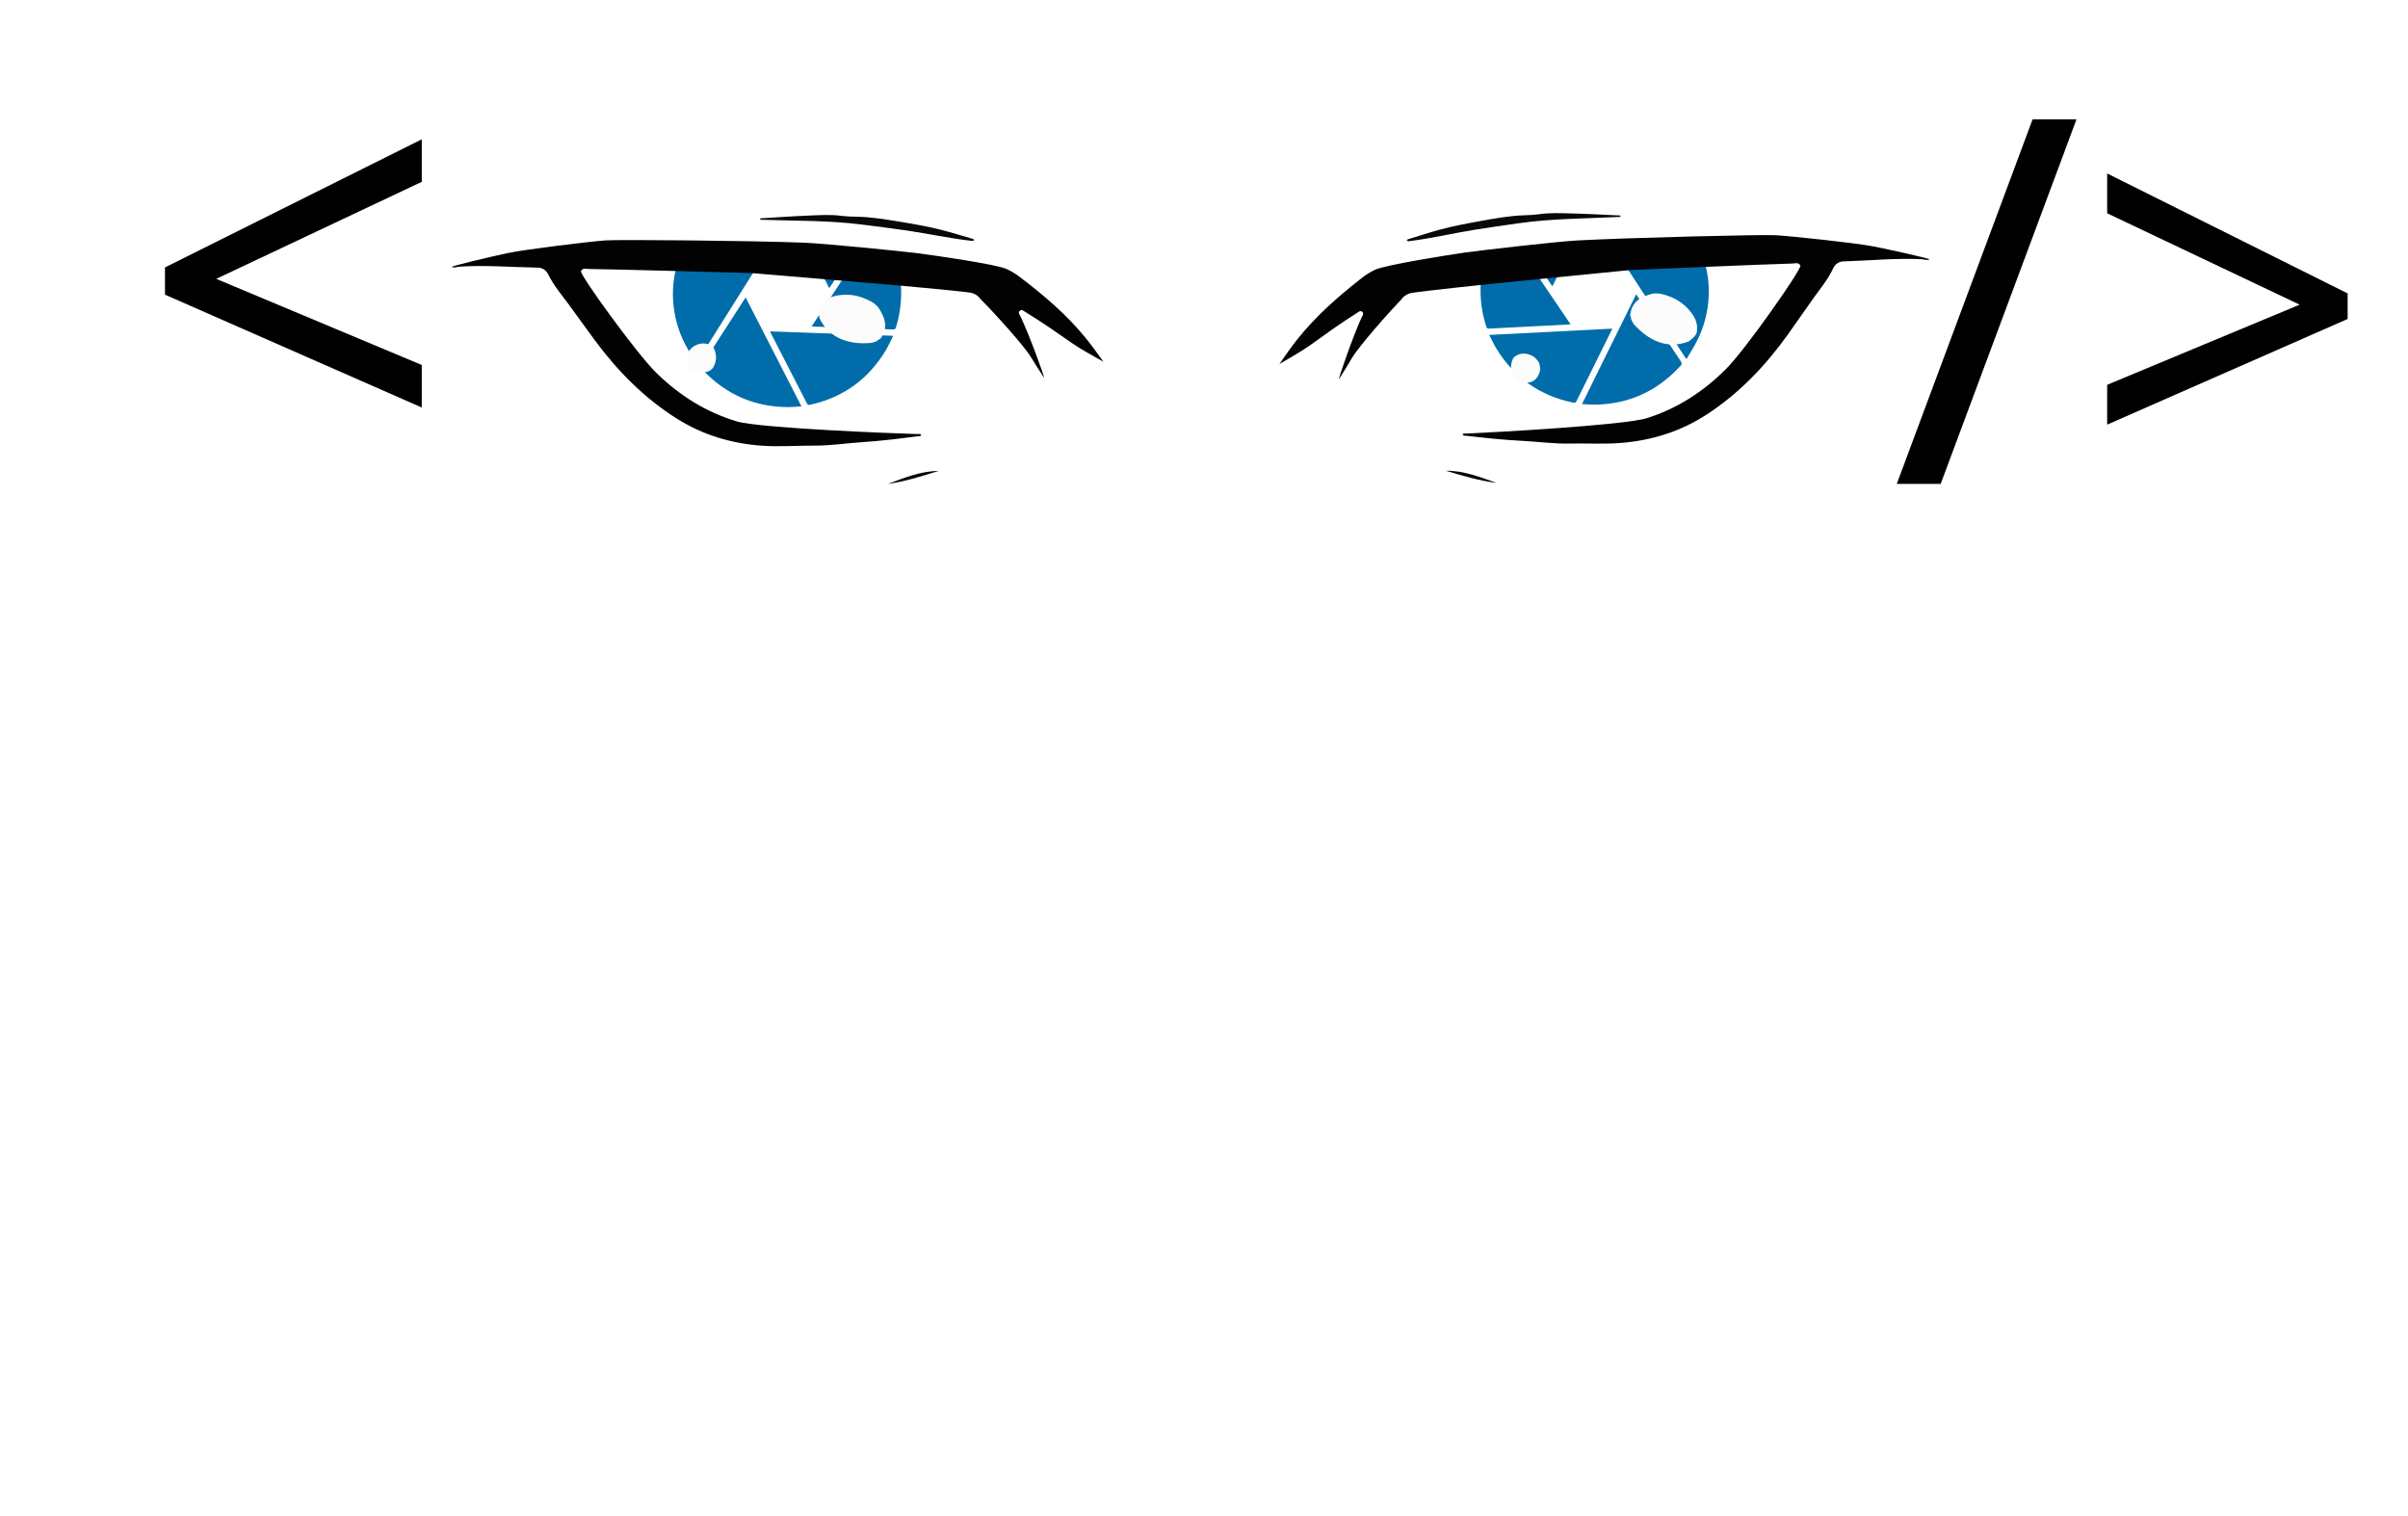
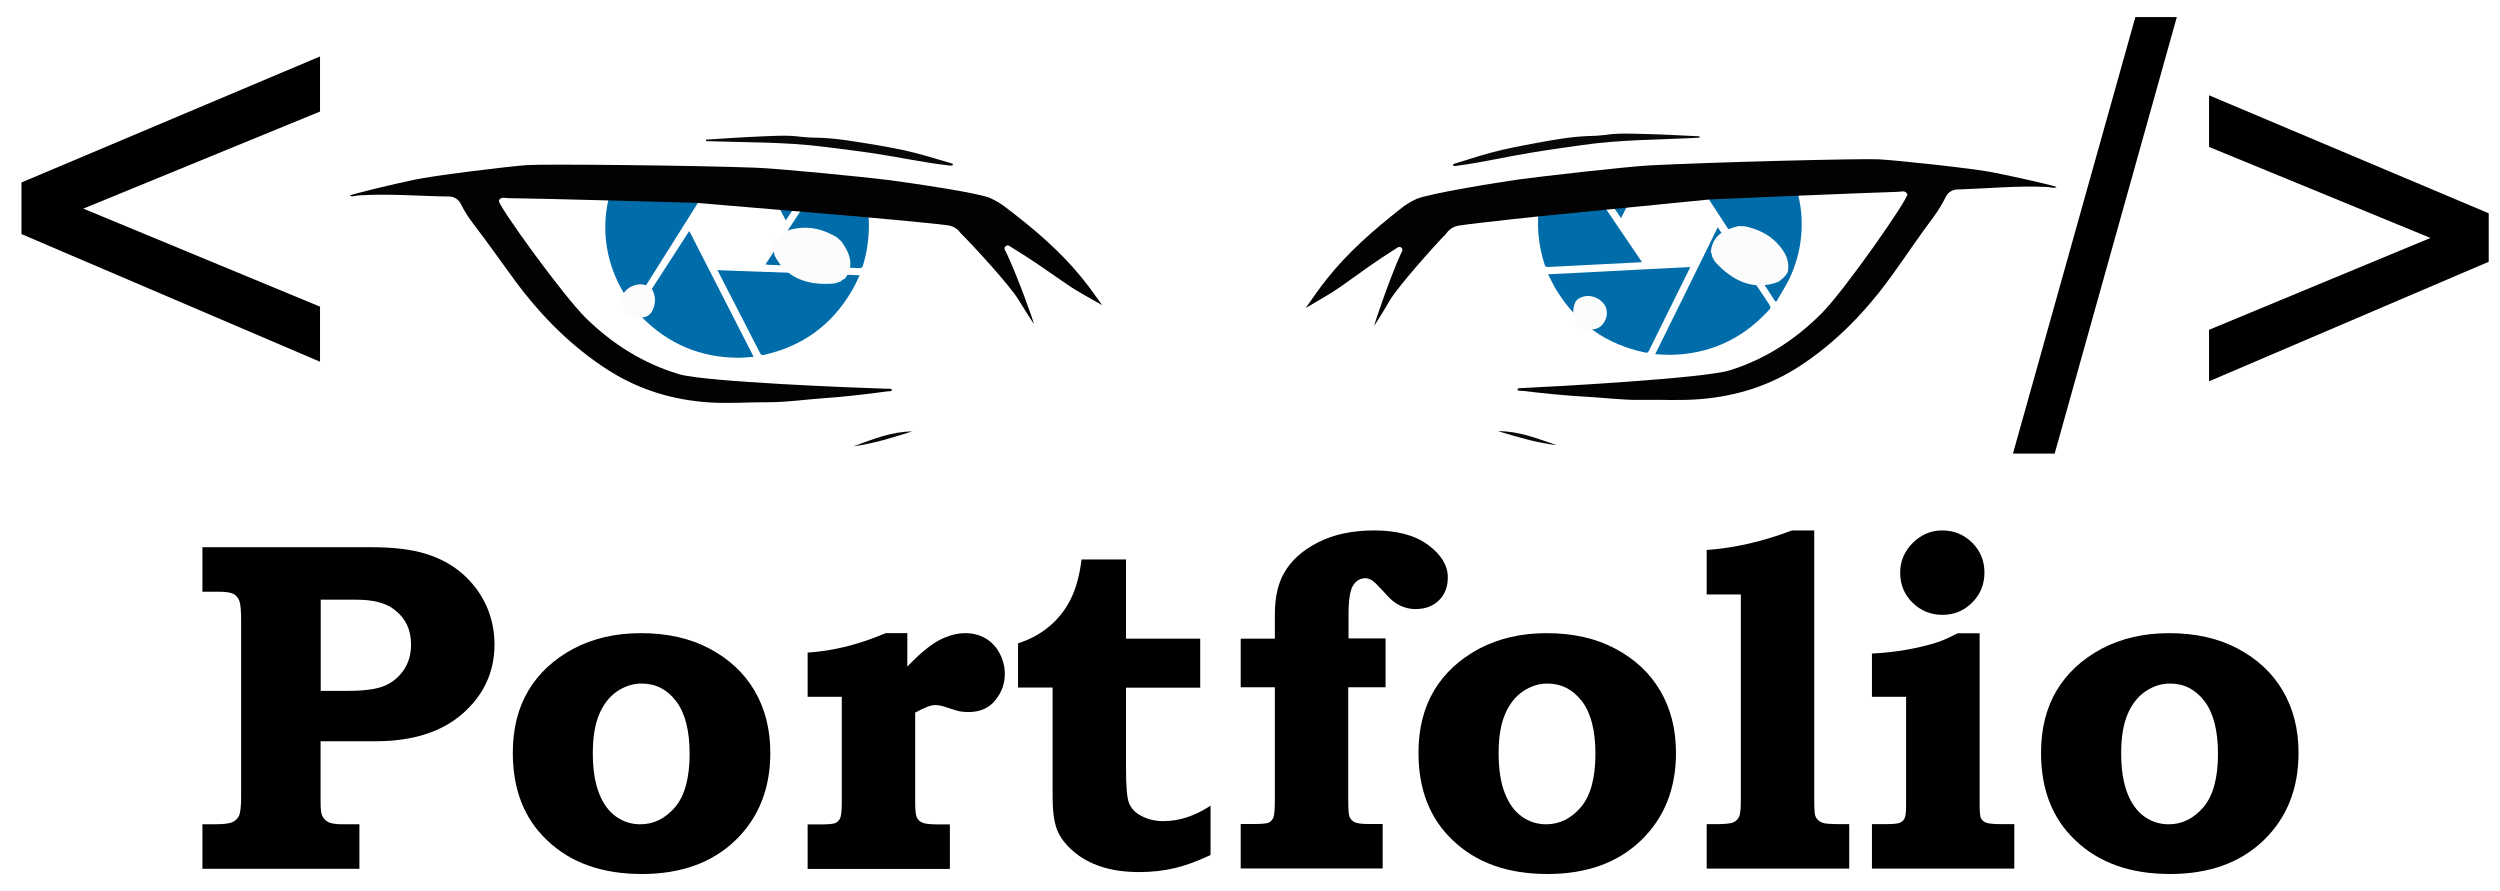
- <svg xmlns="http://www.w3.org/2000/svg" width="2019.853" height="1271.626" viewBox="0 0 2019.853 1271.626">
-   <defs>
-     <style>.cls-1{font-size:457.273px;}.cls-1,.cls-2{font-family:MyriadPro-Regular, Myriad Pro;}.cls-2{font-size:428.279px;}.cls-3{fill:#006daa;}.cls-4{fill:#fcfcfc;}.cls-5{fill:#020202;}.cls-6{fill:#080808;}</style>
-   </defs>
-   <g id="Brackets">
-     <text class="cls-1" transform="translate(115.5333 394.8898)">&lt;</text>
-     <text class="cls-2" transform="translate(1586.761 405.8926)">/&gt;</text>
+ <svg xmlns="http://www.w3.org/2000/svg" version="1.1" id="Layer_1" x="0px" y="0px" viewBox="0 0 1815.5 646.7" style="enable-background:new 0 0 1815.5 646.7;" xml:space="preserve">
+   <style type="text/css">
+ 	.st0{enable-background:new    ;}
+ 	.st1{fill:#006DAA;}
+ 	.st2{fill:#FCFCFC;}
+ 	.st3{fill:#020202;}
+ 	.st4{fill:#080808;}
+ </style>
+   <g class="st0">
+     <path d="M15.6,170v-37.5L232.4,41v40L60.5,151.5l171.9,71.2v40L15.6,170z" />
+   </g>
+   <g class="st0">
+     <path d="M1461.8,329.4l88.9-317h30.1l-88.7,317H1461.8z" />
+     <path d="M1807.3,190.1l-203.1,86.8v-37.4l160.8-66.7l-160.8-66.1V69.2l203.1,85.7V190.1z" />
  </g>
  <g id="Pupilles">
-     <g id="oeil_gauche" data-name="oeil gauche">
-       <g id="Pupille_g" data-name="Pupille g">
-         <path class="cls-3" d="M645.909,277.968l103.3,3.701c-2.042,4.052-3.742,7.972-5.899,11.621Q721.514,330.16,679.667,339.532c-1.299.29-2.124.217-2.845-1.194q-15.087-29.528-30.297-58.993C646.338,278.981,646.189,278.597,645.909,277.968Z" />
-         <path class="cls-3" d="M583.706,303.929c-2.916-4.851-6.094-9.566-8.701-14.578a91.936,91.936,0,0,1-9.93-53.439c.766-6.989,2.889-13.83,4.399-20.737.257-1.175.869-1.649,2.204-1.598q33.079,1.257,66.163,2.408c.396.014.791.082,1.87.198l-55.153,87.731Z" />
-         <path class="cls-3" d="M695.588,241.711q-7.721-14.802-15.417-29.554c-1.13-5.306,36.503-2.265,35.109-.349-10.729,16.389-7.36,11.2-18.117,27.57C696.707,240.072,696.234,240.755,695.588,241.711Z" />
-         <path class="cls-3" d="M672.25,340.852c-3.767.24-7.233.651-10.7.653q-41.977.021-71.16-30.203A11.557,11.557,0,0,0,589.38,310.23c-1.706-1.36-1.492-2.59-.326-4.382q17.627-27.088,35.063-54.301c.378-.586.769-1.163,1.351-2.042C641.069,279.966,656.556,310.207,672.25,340.852Z" />
-         <path class="cls-3" d="M680.836,273.762q15.181-23.134,30.183-45.992c8.606-13.113,41.758-9.892,43.778,3.262a97.083,97.083,0,0,1-3.215,43.466c-.383,1.281-.868,1.927-2.447,1.866q-33.18-1.287-66.366-2.425C682.364,273.925,681.96,273.867,680.836,273.762Z" />
+     <g id="oeil_gauche">
+       <g id="Pupille_g">
+         <path class="st1" d="M521,196.2l103.3,3.7c-2,4.1-3.7,8-5.9,11.6c-14.5,24.6-35.7,40-63.6,46.2c-1.3,0.3-2.1,0.2-2.8-1.2     c-10.1-19.7-20.2-39.3-30.3-59C521.4,197.2,521.2,196.9,521,196.2z" />
+         <path class="st1" d="M458.8,222.2c-2.9-4.9-6.1-9.6-8.7-14.6c-8.6-16.4-12.1-35-9.9-53.4c0.8-7,2.9-13.8,4.4-20.7     c0.3-1.2,0.9-1.6,2.2-1.6c22.1,0.8,44.1,1.6,66.2,2.4c0.4,0,0.8,0.1,1.9,0.2l-55.2,87.7L458.8,222.2z" />
+         <path class="st1" d="M570.6,160c-5.1-9.9-10.3-19.7-15.4-29.6c-1.1-5.3,36.5-2.3,35.1-0.3c-10.7,16.4-7.4,11.2-18.1,27.6     C571.8,158.3,571.3,159,570.6,160z" />
+         <path class="st1" d="M547.3,259.1c-3.8,0.2-7.2,0.7-10.7,0.7c-28,0-51.7-10.1-71.2-30.2c-0.3-0.4-0.7-0.7-1-1.1     c-1.7-1.4-1.5-2.6-0.3-4.4c11.8-18.1,23.4-36.2,35.1-54.3c0.4-0.6,0.8-1.2,1.4-2C516.1,198.2,531.6,228.5,547.3,259.1z" />
+         <path class="st1" d="M555.9,192c10.1-15.4,20.2-30.8,30.2-46c8.6-13.1,41.8-9.9,43.8,3.3c2.2,14.5,1.1,29.4-3.2,43.5     c-0.4,1.3-0.9,1.9-2.4,1.9c-22.1-0.9-44.2-1.7-66.4-2.4C557.4,192.2,557,192.1,555.9,192z" />
      </g>
-       <path id="Main_light_g" data-name="Main light g" class="cls-4" d="M738.34,284.394a4.299,4.299,0,0,0-2.663,1.691c-1.75.551-3.47,1.448-5.255,1.6-17.024,1.453-34.286-2.888-42.963-20.592-.549-3.257-1.239-6.514-.068-9.783,4.364-7.19,11.307-9.313,19.133-9.968,9.607-.803,18.197,2.025,26.306,6.838l3.446,3.068C742.26,265.897,745.642,274.74,738.34,284.394Z" />
-       <path id="fill_light_g" data-name="fill light g" class="cls-4" d="M597.753,309.007a3.026,3.026,0,0,0-1.331,1.252,13.31,13.31,0,0,1-2.491,1.399c-7.778,2.228-15.209.898-17.731-9.351a16.491,16.491,0,0,1,.734-6.033,14.219,14.219,0,0,1,9.393-7.649,12.539,12.539,0,0,1,11.308,2.164l1.312,1.624C600.964,297.283,601.795,302.477,597.753,309.007Z" />
+       <path id="Main_light_g" class="st2" d="M613.4,202.6c-1.1,0.2-2,0.8-2.7,1.7c-1.8,0.6-3.5,1.4-5.3,1.6c-17,1.5-34.3-2.9-43-20.6    c-0.5-3.3-1.2-6.5-0.1-9.8c4.4-7.2,11.3-9.3,19.1-10c9.6-0.8,18.2,2,26.3,6.8l3.4,3.1C617.3,184.2,620.7,193,613.4,202.6z" />
+       <path id="fill_light_g" class="st2" d="M472.8,227.3c-0.6,0.3-1,0.7-1.3,1.3c-0.8,0.6-1.6,1-2.5,1.4c-7.8,2.2-15.2,0.9-17.7-9.4    c-0.1-2,0.1-4.1,0.7-6c1.8-3.8,5.3-6.6,9.4-7.6c3.9-1.2,8.1-0.3,11.3,2.2l1.3,1.6C476,215.5,476.8,220.7,472.8,227.3z" />
    </g>
-     <g id="oeil_droit" data-name="oeil droit">
-       <g id="Pupille_dr" data-name="Pupille dr">
-         <path class="cls-3" d="M1352.373,275.685l-103.232,5.263c2.103,4.021,3.862,7.914,6.074,11.531q22.35,36.535,64.334,45.273c1.303.271,2.127.185,2.827-1.237q14.638-29.753,29.401-59.445C1351.959,276.704,1352.103,276.319,1352.373,275.685Z" />
-         <path class="cls-3" d="M1414.962,300.702c2.843-4.895,5.948-9.657,8.48-14.708a91.937,91.937,0,0,0,9.12-53.583c-.872-6.977-3.098-13.784-4.713-20.668-.275-1.171-.894-1.635-2.228-1.564q-33.056,1.757-66.119,3.408c-.396.02-.789.094-1.867.226l56.474,86.887Z" />
-         <path class="cls-3" d="M1302.151,240.184,1317.12,210.4c1.049-5.323-36.533-1.712-35.11.182,10.975,16.224,7.529,11.087,18.532,27.293C1301.008,238.562,1301.491,239.238,1302.151,240.184Z" />
-         <path class="cls-3" d="M1326.986,338.96c3.77.183,7.242.542,10.709.491q41.973-.614,70.695-31.276a11.552,11.552,0,0,1,.995-1.088c1.685-1.386,1.453-2.612.26-4.386q-18.035-26.819-35.881-53.764c-.386-.58-.786-1.151-1.382-2.021C1357.243,277.61,1342.215,308.081,1326.986,338.96Z" />
-         <path class="cls-3" d="M1317.387,272.009l-30.875-45.53c-8.803-12.982-41.903-9.259-43.724,3.924a97.082,97.082,0,0,0,3.872,43.412c.403,1.275.897,1.914,2.475,1.829q33.157-1.788,66.322-3.429C1315.861,272.194,1316.264,272.13,1317.387,272.009Z" />
+     <g id="oeil_droit">
+       <g id="Pupille_dr">
+         <path class="st1" d="M1227.4,193.9l-103.2,5.3c2.1,4,3.9,7.9,6.1,11.5c14.9,24.4,36.3,39.4,64.3,45.3c1.3,0.3,2.1,0.2,2.8-1.2     c9.8-19.8,19.6-39.7,29.4-59.4C1227,195,1227.1,194.6,1227.4,193.9z" />
+         <path class="st1" d="M1290,219c2.8-4.9,5.9-9.7,8.5-14.7c8.4-16.5,11.5-35.2,9.1-53.6c-0.9-7-3.1-13.8-4.7-20.7     c-0.3-1.2-0.9-1.6-2.2-1.6c-22,1.2-44.1,2.3-66.1,3.4c-0.4,0-0.8,0.1-1.9,0.2l56.5,86.9L1290,219z" />
+         <path class="st1" d="M1177.2,158.4l15-29.8c1-5.3-36.5-1.7-35.1,0.2c11,16.2,7.5,11.1,18.5,27.3     C1176.1,156.8,1176.5,157.5,1177.2,158.4z" />
+         <path class="st1" d="M1202,257.2c3.8,0.2,7.2,0.5,10.7,0.5c28-0.4,51.5-10.8,70.7-31.3c0.3-0.4,0.6-0.7,1-1.1     c1.7-1.4,1.5-2.6,0.3-4.4c-12-17.9-24-35.8-35.9-53.8c-0.4-0.6-0.8-1.2-1.4-2C1232.3,195.9,1217.3,226.3,1202,257.2z" />
+         <path class="st1" d="M1192.4,190.3l-30.9-45.5c-8.8-13-41.9-9.3-43.7,3.9c-2,14.6-0.7,29.4,3.9,43.4c0.4,1.3,0.9,1.9,2.5,1.8     c22.1-1.2,44.2-2.3,66.3-3.4C1190.9,190.4,1191.3,190.4,1192.4,190.3z" />
      </g>
-       <path id="Main_light_dr" data-name="Main light dr" class="cls-4" d="M1367.361,264.726a4.298,4.298,0,0,1,.818,3.047c.916,1.59,1.577,3.414,2.788,4.733,11.556,12.585,27.206,21.064,45.572,13.894,2.607-2.028,5.319-3.96,6.667-7.16,1.649-8.247-2.029-14.508-7.35-20.283-6.533-7.09-14.772-10.817-24.001-12.757l-4.614-.071C1376.986,248.451,1368.513,252.677,1367.361,264.726Z" />
-       <path id="fill_light_dr" data-name="fill light dr" class="cls-4" d="M1270.409,317.617a3.025,3.025,0,0,1,1.35,1.232,13.307,13.307,0,0,0,2.511,1.361c7.811,2.11,15.221.668,17.588-9.618a16.491,16.491,0,0,0-.826-6.021,14.219,14.219,0,0,0-9.507-7.506,12.539,12.539,0,0,0-11.274,2.335l-1.287,1.644C1267.022,305.943,1266.269,311.149,1270.409,317.617Z" />
+       <path id="Main_light_dr" class="st2" d="M1242.4,183c0.6,0.9,0.9,2,0.8,3c0.9,1.6,1.6,3.4,2.8,4.7c11.6,12.6,27.2,21.1,45.6,13.9    c2.6-2,5.3-4,6.7-7.2c1.6-8.2-2-14.5-7.3-20.3c-6.5-7.1-14.8-10.8-24-12.8l-4.6-0.1C1252,166.7,1243.6,170.9,1242.4,183z" />
+       <path id="fill_light_dr" class="st2" d="M1145.5,235.9c0.6,0.3,1,0.7,1.3,1.2c0.8,0.5,1.6,1,2.5,1.4c7.8,2.1,15.2,0.7,17.6-9.6    c0.1-2-0.2-4.1-0.8-6c-1.9-3.8-5.4-6.5-9.5-7.5c-3.9-1.1-8.1-0.2-11.3,2.3l-1.3,1.6C1142.1,224.2,1141.3,229.4,1145.5,235.9z" />
    </g>
  </g>
  <g id="Paupieres">
-     <path id="Paupière_dr" data-name="Paupière dr" class="cls-5" d="M1226.866,364.411c.665,1.567,2.168,1.001,3.269,1.131,15.495,1.827,31.069,3.475,46.591,4.258,13.252.669,26.429,2.539,39.799,2.274,14.557-.288,29.12.657,43.706-.565,25.86-2.167,49.787-9.712,71.598-23.945,27.071-17.666,48.925-40.587,67.635-66.67,9.921-13.83,19.414-27.965,29.598-41.612a92.656,92.656,0,0,0,8.67-14.212,9.611,9.611,0,0,1,9.047-5.817c21.757-.672,43.469-2.873,65.282-1.8,2.12.104,4.273,1.224,6.411.13.114-.757-31.415-7.782-46.703-10.834-14.695-2.934-69.613-8.709-82.19-9.433-11.901-.685-122.977,2.05-166.573,4.392-16.624.893-79.865,8.116-94.866,10.235-15.567,2.198-65.57,10.303-74.469,14.22a56.527,56.527,0,0,0-12.031,7.524c-19.441,15.264-37.983,31.514-53.434,50.95-5.295,6.661-10.148,13.675-15.034,20.738,8.677-5.261,17.642-9.952,25.902-15.875,12.879-9.235,25.692-18.58,39.153-26.972,1.294-.807,2.704-2.366,4.35-.973,1.841,1.558.289,3.156-.405,4.659-7.225,15.664-19.114,50.123-19.184,52.123,3.936-6.389,7.557-11.924,10.833-17.657,6.033-10.556,34.686-42.51,41.398-49.163a13.43,13.43,0,0,1,9.418-5.873c11.166-1.79,67.161-7.651,67.403-7.646,1.36-.115,114.879-11.431,114.976-11.438,2.085-.111,117.235-5.049,136.318-5.487,2.398-.055,5.355-1.339,6.843,1.731,1.323,2.729-45.523,69.763-62.078,86.419-19.007,19.123-40.876,33.359-66.689,41.55-18.727,5.942-130.045,12.001-150.969,12.902C1229.239,363.725,1227.862,363.241,1226.866,364.411Z" />
-     <path id="Paupière_g" data-name="Paupière g" class="cls-5" d="M772.744,364.785c-.641,1.577-2.153,1.034-3.252,1.18-15.466,2.062-31.012,3.945-46.521,4.963-13.24.869-26.387,2.939-39.76,2.876-14.559-.068-29.107,1.098-43.709.096-25.89-1.776-49.928-8.958-71.952-22.86-27.335-17.254-49.534-39.842-68.636-65.639-10.129-13.679-19.835-27.669-30.224-41.159a92.655,92.655,0,0,1-8.884-14.079,9.611,9.611,0,0,0-9.134-5.68c-21.765-.342-43.508-2.215-65.301-.813-2.118.136-4.254,1.289-6.408.227-.125-.755,31.293-8.256,46.534-11.539,14.649-3.156,69.474-9.761,82.038-10.675,11.889-.865,122.994.189,166.62,1.871,16.636.641,79.978,6.907,95.01,8.799,15.598,1.962,65.718,9.31,74.676,13.091a56.529,56.529,0,0,1,12.143,7.341c19.67,14.968,38.456,30.936,54.199,50.136,5.396,6.58,10.353,13.52,15.346,20.509-8.755-5.129-17.79-9.684-26.139-15.482-13.017-9.039-25.97-18.189-39.557-26.377-1.306-.787-2.74-2.325-4.364-.907-1.817,1.586-.241,3.16.475,4.652,7.461,15.553,19.87,49.828,19.971,51.827-4.033-6.329-7.737-11.809-11.099-17.491-6.192-10.463-35.325-41.98-42.137-48.531a13.429,13.429,0,0,0-9.506-5.73c-11.191-1.621-67.269-6.634-67.511-6.626-1.362-.094-115.039-9.692-115.136-9.697-2.086-.079-117.298-3.275-136.385-3.424-2.399-.019-5.375-1.258-6.816,1.834-1.281,2.749,46.574,69.067,63.378,85.47,19.294,18.833,41.376,32.737,67.31,40.537,18.814,5.658,130.212,10.033,151.147,10.617C770.361,364.135,771.73,363.63,772.744,364.785Z" />
+     <path id="Paupière_dr" class="st3" d="M1101.9,282.7c0.7,1.6,2.2,1,3.3,1.1c15.5,1.8,31.1,3.5,46.6,4.3   c13.3,0.7,26.4,2.5,39.8,2.3c14.6-0.3,29.1,0.7,43.7-0.6c25.9-2.2,49.8-9.7,71.6-23.9c27.1-17.7,48.9-40.6,67.6-66.7   c9.9-13.8,19.4-28,29.6-41.6c3.3-4.5,6.2-9.2,8.7-14.2c1.5-3.6,5.1-5.9,9-5.8c21.8-0.7,43.5-2.9,65.3-1.8c2.1,0.1,4.3,1.2,6.4,0.1   c0.1-0.8-31.4-7.8-46.7-10.8c-14.7-2.9-69.6-8.7-82.2-9.4c-11.9-0.7-123,2.1-166.6,4.4c-16.6,0.9-79.9,8.1-94.9,10.2   c-15.6,2.2-65.6,10.3-74.5,14.2c-4.3,2-8.4,4.5-12,7.5c-19.4,15.3-38,31.5-53.4,51c-5.3,6.7-10.1,13.7-15,20.7   c8.7-5.3,17.6-10,25.9-15.9c12.9-9.2,25.7-18.6,39.2-27c1.3-0.8,2.7-2.4,4.3-1c1.8,1.6,0.3,3.2-0.4,4.7   c-7.2,15.7-19.1,50.1-19.2,52.1c3.9-6.4,7.6-11.9,10.8-17.7c6-10.6,34.7-42.5,41.4-49.2c2.1-3.2,5.6-5.4,9.4-5.9   c11.2-1.8,67.2-7.7,67.4-7.6c1.4-0.1,114.9-11.4,115-11.4c2.1-0.1,117.2-5,136.3-5.5c2.4-0.1,5.4-1.3,6.8,1.7   c1.3,2.7-45.5,69.8-62.1,86.4c-19,19.1-40.9,33.4-66.7,41.5c-18.7,5.9-130,12-151,12.9C1104.3,282,1102.9,281.5,1101.9,282.7z" />
+     <path id="Paupière_g" class="st3" d="M647.8,283c-0.6,1.6-2.2,1-3.3,1.2c-15.5,2.1-31,3.9-46.5,5c-13.2,0.9-26.4,2.9-39.8,2.9   c-14.6-0.1-29.1,1.1-43.7,0.1c-25.9-1.8-49.9-9-72-22.9c-27.3-17.3-49.5-39.8-68.6-65.6c-10.1-13.7-19.8-27.7-30.2-41.2   c-3.4-4.4-6.4-9.1-8.9-14.1c-1.6-3.6-5.2-5.8-9.1-5.7c-21.8-0.3-43.5-2.2-65.3-0.8c-2.1,0.1-4.3,1.3-6.4,0.2   c-0.1-0.8,31.3-8.3,46.5-11.5c14.6-3.2,69.5-9.8,82-10.7c11.9-0.9,123,0.2,166.6,1.9c16.6,0.6,80,6.9,95,8.8   c15.6,2,65.7,9.3,74.7,13.1c4.3,1.9,8.4,4.4,12.1,7.3c19.7,15,38.5,30.9,54.2,50.1c5.4,6.6,10.4,13.5,15.3,20.5   c-8.8-5.1-17.8-9.7-26.1-15.5c-13-9-26-18.2-39.6-26.4c-1.3-0.8-2.7-2.3-4.4-0.9c-1.8,1.6-0.2,3.2,0.5,4.7   c7.5,15.6,19.9,49.8,20,51.8c-4-6.3-7.7-11.8-11.1-17.5c-6.2-10.5-35.3-42-42.1-48.5c-2.2-3.2-5.7-5.3-9.5-5.7   c-11.2-1.6-67.3-6.6-67.5-6.6c-1.4-0.1-115-9.7-115.1-9.7c-2.1-0.1-117.3-3.3-136.4-3.4c-2.4,0-5.4-1.3-6.8,1.8   c-1.3,2.7,46.6,69.1,63.4,85.5c19.3,18.8,41.4,32.7,67.3,40.5c18.8,5.7,130.2,10,151.1,10.6C645.4,282.4,646.8,281.9,647.8,283z" />
  </g>
  <g id="Shadows">
-     <path id="shadow_haut_g" data-name="shadow haut g" class="cls-6" d="M637.634,183.18c13.111-.783,26.215-1.762,39.337-2.286,9.758-.39,19.535-1.107,29.313.222a110.122,110.122,0,0,0,12.428.655c12.591.272,24.948,2.355,37.331,4.419,11.344,1.891,22.674,3.831,33.807,6.698,8.795,2.265,17.471,4.991,26.199,7.514a1.108,1.108,0,0,1,.969,1.067c-.926,1.017-2.252.516-3.346.392-17.708-2.009-35.127-5.834-52.744-8.454-12.522-1.862-25.071-3.392-37.622-4.997-28.442-3.637-57.038-3.077-85.579-4.078Z" />
-     <path id="shadow_bas_g" data-name="shadow bas g" class="cls-6" d="M787.313,395.05c-13.994,4.384-27.96,8.879-42.555,10.842C758.588,400.851,772.246,395.113,787.313,395.05Z" />
-     <path id="shadow_haut_dr" data-name="shadow haut dr" class="cls-6" d="M1359.213,180.783c-13.122-.585-26.238-1.365-39.367-1.691-9.763-.242-19.55-.811-29.306.666a110.117,110.117,0,0,1-12.417.843c-12.585.462-24.909,2.732-37.26,4.983-11.314,2.062-22.614,4.173-33.702,7.208-8.76,2.398-17.393,5.255-26.082,7.91a1.108,1.108,0,0,0-.953,1.082c.941,1.003,2.259.482,3.352.341,17.676-2.277,35.035-6.365,52.61-9.251,12.493-2.051,25.016-3.771,37.542-5.566,28.384-4.066,56.985-3.94,85.507-5.372Z" />
-     <path id="shadow_bas_dr" data-name="shadow bas dr" class="cls-6" d="M1212.757,394.893c14.059,4.172,28.092,8.454,42.715,10.197C1241.566,400.259,1227.823,394.728,1212.757,394.893Z" />
+     <path id="shadow_haut_g" class="st4" d="M512.7,101.4c13.1-0.8,26.2-1.8,39.3-2.3c9.8-0.4,19.5-1.1,29.3,0.2   c4.1,0.5,8.3,0.7,12.4,0.7c12.6,0.3,24.9,2.4,37.3,4.4c11.3,1.9,22.7,3.8,33.8,6.7c8.8,2.3,17.5,5,26.2,7.5c0.5,0.1,1,0.5,1,1.1   c-0.9,1-2.3,0.5-3.3,0.4c-17.7-2-35.1-5.8-52.7-8.5c-12.5-1.9-25.1-3.4-37.6-5c-28.4-3.6-57-3.1-85.6-4.1L512.7,101.4z" />
+     <path id="shadow_bas_g" class="st4" d="M662.4,313.3c-14,4.4-28,8.9-42.6,10.8C633.6,319.1,647.3,313.4,662.4,313.3z" />
+     <path id="shadow_haut_dr" class="st4" d="M1234.3,99c-13.1-0.6-26.2-1.4-39.4-1.7c-9.8-0.2-19.6-0.8-29.3,0.7   c-4.1,0.5-8.3,0.8-12.4,0.8c-12.6,0.5-24.9,2.7-37.3,5c-11.3,2.1-22.6,4.2-33.7,7.2c-8.8,2.4-17.4,5.3-26.1,7.9   c-0.5,0.1-0.9,0.5-1,1.1c0.9,1,2.3,0.5,3.4,0.3c17.7-2.3,35-6.4,52.6-9.3c12.5-2.1,25-3.8,37.5-5.6c28.4-4.1,57-3.9,85.5-5.4   L1234.3,99z" />
+     <path id="shadow_bas_dr" class="st4" d="M1087.8,313.1c14.1,4.2,28.1,8.5,42.7,10.2C1116.6,318.5,1102.9,313,1087.8,313.1z" />
+   </g>
+   <g>
+     <path d="M147,397.4h123.4c15.6,0,28.6,1.6,38.9,4.8c10.3,3.2,19.2,8,26.6,14.5c7.4,6.5,13.1,14.1,17.2,23c4,8.9,6,18.3,6,28.2   c0,20-7.7,36.7-23,50.2c-15.3,13.5-36.5,20.2-63.5,20.2h-39.8v43.7c0,5.5,0.4,8.9,1.2,10.4c1,2.1,2.5,3.7,4.6,4.7   c2.1,1,5.5,1.5,10.5,1.5H261v32.3H147v-32.3h7.9c7,0,11.6-0.5,13.8-1.5c2.2-1,3.9-2.6,4.9-4.8c1-2.2,1.5-6.7,1.5-13.5V450.4   c0-7.1-0.4-11.8-1.3-14.1c-0.9-2.3-2.3-4-4.3-5c-2-1.1-5.7-1.6-11.2-1.6H147V397.4z M232.9,435.5v66.2h19.9   c12.2,0,21.1-1.3,26.8-3.8s10.3-6.4,13.7-11.5c3.5-5.2,5.2-11.3,5.2-18.5c0-10.7-4.1-19.2-12.4-25.4c-6.1-4.7-15.2-7-27.3-7H232.9z   " />
+     <path d="M465.4,459.8c19.1,0,35.7,3.7,49.8,11.2c14.2,7.5,25.1,17.6,32.7,30.5c7.6,12.9,11.5,28,11.5,45.2   c0,26.1-8.5,47.3-25.4,63.6c-17,16.3-39.6,24.4-67.9,24.4c-28.9,0-51.9-8.2-68.9-24.6c-16.5-15.6-24.8-36.7-24.8-63.4   c0-17.5,3.8-32.6,11.3-45.2c7.5-12.6,18.4-22.7,32.7-30.4C430.6,463.6,447,459.8,465.4,459.8z M466,496.4c-6.4,0-12.3,1.9-17.9,5.7   c-5.6,3.8-9.9,9.4-13,16.7c-3.1,7.4-4.6,16.7-4.6,28.1c0,11.7,1.5,21.4,4.5,29.1c3,7.7,7.2,13.4,12.5,17.1   c5.3,3.7,11.1,5.5,17.5,5.5c9.8,0,18.2-4.2,25.3-12.5c7-8.3,10.5-21.2,10.5-38.7c0-16.9-3.3-29.7-9.8-38.2   C484.5,500.7,476.2,496.4,466,496.4z" />
+     <path d="M658.9,459.8v24.3c8.9-9.4,16.7-15.8,23.2-19.2c6.5-3.4,12.8-5.1,18.9-5.1c5.5,0,10.4,1.3,14.7,3.8   c4.3,2.5,7.7,6.1,10.2,10.8c2.5,4.7,3.8,9.7,3.8,15.1c0,7-2.3,13.4-7,19.1c-4.6,5.7-11.2,8.5-19.5,8.5c-2.2,0-4.2-0.2-6-0.5   s-5.4-1.4-11-3.3c-2.9-0.9-5.3-1.3-7.2-1.3c-2.9,0-7.7,1.8-14.4,5.5v65.4c0,5.6,0.4,9.2,1.3,10.9c0.8,1.7,2.2,2.9,4.1,3.7   c1.9,0.8,6,1.2,12.4,1.2h7.4v32.3H586.5v-32.3h8.6c6.2,0,10-0.3,11.5-1c1.5-0.7,2.7-1.8,3.5-3.5c0.8-1.7,1.2-5.4,1.2-11.2V506   h-24.8v-32.1c18.2-1.1,37.1-5.8,56.7-14.1H658.9z" />
+     <path d="M817.7,406.4v57.4h53.9v35.6h-53.9v58.2c0,13.2,0.7,21.6,2.1,25.3c1.4,3.7,4,6.7,7.8,8.9c5,3,10.8,4.5,17.2,4.5   c11.5,0,22.9-3.7,34.3-11.2v35.8c-9.7,4.6-18.5,7.8-26.3,9.6c-7.9,1.8-16.4,2.8-25.5,2.8c-10.4,0-19.5-1.3-27.5-3.9   c-8-2.6-14.8-6.4-20.4-11.2c-5.6-4.9-9.5-10-11.7-15.5c-2.2-5.5-3.3-13.4-3.3-23.8v-79.6h-25.1v-32.1c8.9-2.9,16.6-7.1,22.9-12.5   c6.4-5.4,11.5-11.9,15.3-19.5c3.8-7.6,6.5-17.2,7.9-28.9H817.7z" />
+     <path d="M1006.2,463.8v35.3h-27.1V581c0,6.6,0.3,10.6,0.8,11.9c0.8,1.9,2.1,3.3,3.8,4.2c1.8,0.9,5.5,1.3,11,1.3h9.4v32.3H901v-32.3   h8.2c6.7,0,10.8-0.3,12.2-1c1.4-0.7,2.5-1.9,3.3-3.6c0.7-1.7,1.1-6,1.1-12.8v-81.9H901v-35.3h24.8v-17.4c0-12.4,2.2-22.4,6.5-29.9   c5.1-9.3,13.4-16.8,24.8-22.6c11.4-5.8,25-8.7,40.8-8.7c16.7,0,29.8,3.5,39.3,10.6c9.5,7.1,14.2,14.9,14.2,23.5   c0,6.8-2.1,12.4-6.4,16.6c-4.3,4.3-10,6.4-17,6.4c-2.8,0-5.5-0.4-8.1-1.3c-2.6-0.8-5.1-2.1-7.4-3.8c-1.7-1.1-4.5-3.9-8.5-8.4   c-3.8-4.1-6.4-6.6-7.7-7.4c-1.7-1-3.3-1.5-4.7-1.5c-3.8,0-6.8,1.8-9,5.3c-2.2,3.5-3.3,10.5-3.3,21v17.4H1006.2z" />
+     <path d="M1123.1,459.8c19.1,0,35.7,3.7,49.8,11.2c14.2,7.5,25.1,17.6,32.7,30.5c7.6,12.9,11.5,28,11.5,45.2   c0,26.1-8.5,47.3-25.4,63.6c-17,16.3-39.6,24.4-67.9,24.4c-28.9,0-51.9-8.2-68.9-24.6c-16.5-15.6-24.8-36.7-24.8-63.4   c0-17.5,3.8-32.6,11.3-45.2c7.5-12.6,18.4-22.7,32.7-30.4C1088.4,463.6,1104.7,459.8,1123.1,459.8z M1123.8,496.4   c-6.4,0-12.3,1.9-17.9,5.7c-5.6,3.8-9.9,9.4-13,16.7c-3.1,7.4-4.6,16.7-4.6,28.1c0,11.7,1.5,21.4,4.5,29.1   c3,7.7,7.2,13.4,12.5,17.1c5.3,3.7,11.1,5.5,17.5,5.5c9.8,0,18.2-4.2,25.3-12.5c7-8.3,10.5-21.2,10.5-38.7   c0-16.9-3.3-29.7-9.8-38.2C1142.2,500.7,1133.9,496.4,1123.8,496.4z" />
+     <path d="M1317.5,385.2v195.7c0,6.6,0.3,10.5,0.8,11.7c0.8,2.2,2.5,3.8,5.2,4.9c1.7,0.7,6.2,1,13.5,1h5.9v32.3h-103.5v-32.3h6.4   c6.7,0,11-0.4,12.9-1.3c1.9-0.8,3.3-2.2,4.2-4c0.9-1.8,1.3-5.9,1.3-12.3V431.7h-24.8v-32.3c20-1.4,40.6-6.1,61.9-14.2H1317.5z" />
+     <path d="M1437.6,459.8v123.6c0,5.9,0.3,9.5,1,10.9c0.7,1.3,1.9,2.4,3.6,3.1c1.7,0.7,5.6,1.1,11.6,1.1h9v32.3h-103.4v-32.3h8.9   c5.8,0,9.5-0.3,11.1-0.9c1.6-0.6,2.8-1.6,3.6-3.1c0.8-1.4,1.2-4.3,1.2-8.7V506h-24.8v-31.4c8.8-0.4,17.3-1.4,25.3-2.8   c8.1-1.4,15.3-3.2,21.7-5.2c4.1-1.3,9.2-3.6,15.2-6.7H1437.6z M1410.5,385.2c8.5,0,15.7,3,21.7,8.9c6,6,8.9,13.2,8.9,21.7   c0,8.6-3,15.9-8.9,21.8c-6,6-13.2,8.9-21.7,8.9c-8.5,0-15.7-3-21.7-8.9c-6-6-8.9-13.2-8.9-21.7c0-8.4,3.1-15.6,9.2-21.7   C1395.2,388.2,1402.3,385.2,1410.5,385.2z" />
+     <path d="M1575.2,459.8c19.1,0,35.7,3.7,49.8,11.2c14.2,7.5,25.1,17.6,32.7,30.5c7.6,12.9,11.5,28,11.5,45.2   c0,26.1-8.5,47.3-25.4,63.6c-17,16.3-39.6,24.4-67.9,24.4c-28.9,0-51.9-8.2-68.9-24.6c-16.5-15.6-24.8-36.7-24.8-63.4   c0-17.5,3.8-32.6,11.3-45.2c7.5-12.6,18.4-22.7,32.7-30.4C1540.5,463.6,1556.8,459.8,1575.2,459.8z M1575.9,496.4   c-6.4,0-12.3,1.9-17.9,5.7c-5.6,3.8-9.9,9.4-13,16.7c-3.1,7.4-4.6,16.7-4.6,28.1c0,11.7,1.5,21.4,4.5,29.1   c3,7.7,7.2,13.4,12.5,17.1c5.3,3.7,11.1,5.5,17.5,5.5c9.8,0,18.2-4.2,25.3-12.5c7-8.3,10.5-21.2,10.5-38.7   c0-16.9-3.3-29.7-9.8-38.2C1594.4,500.7,1586.1,496.4,1575.9,496.4z" />
  </g>
</svg>
